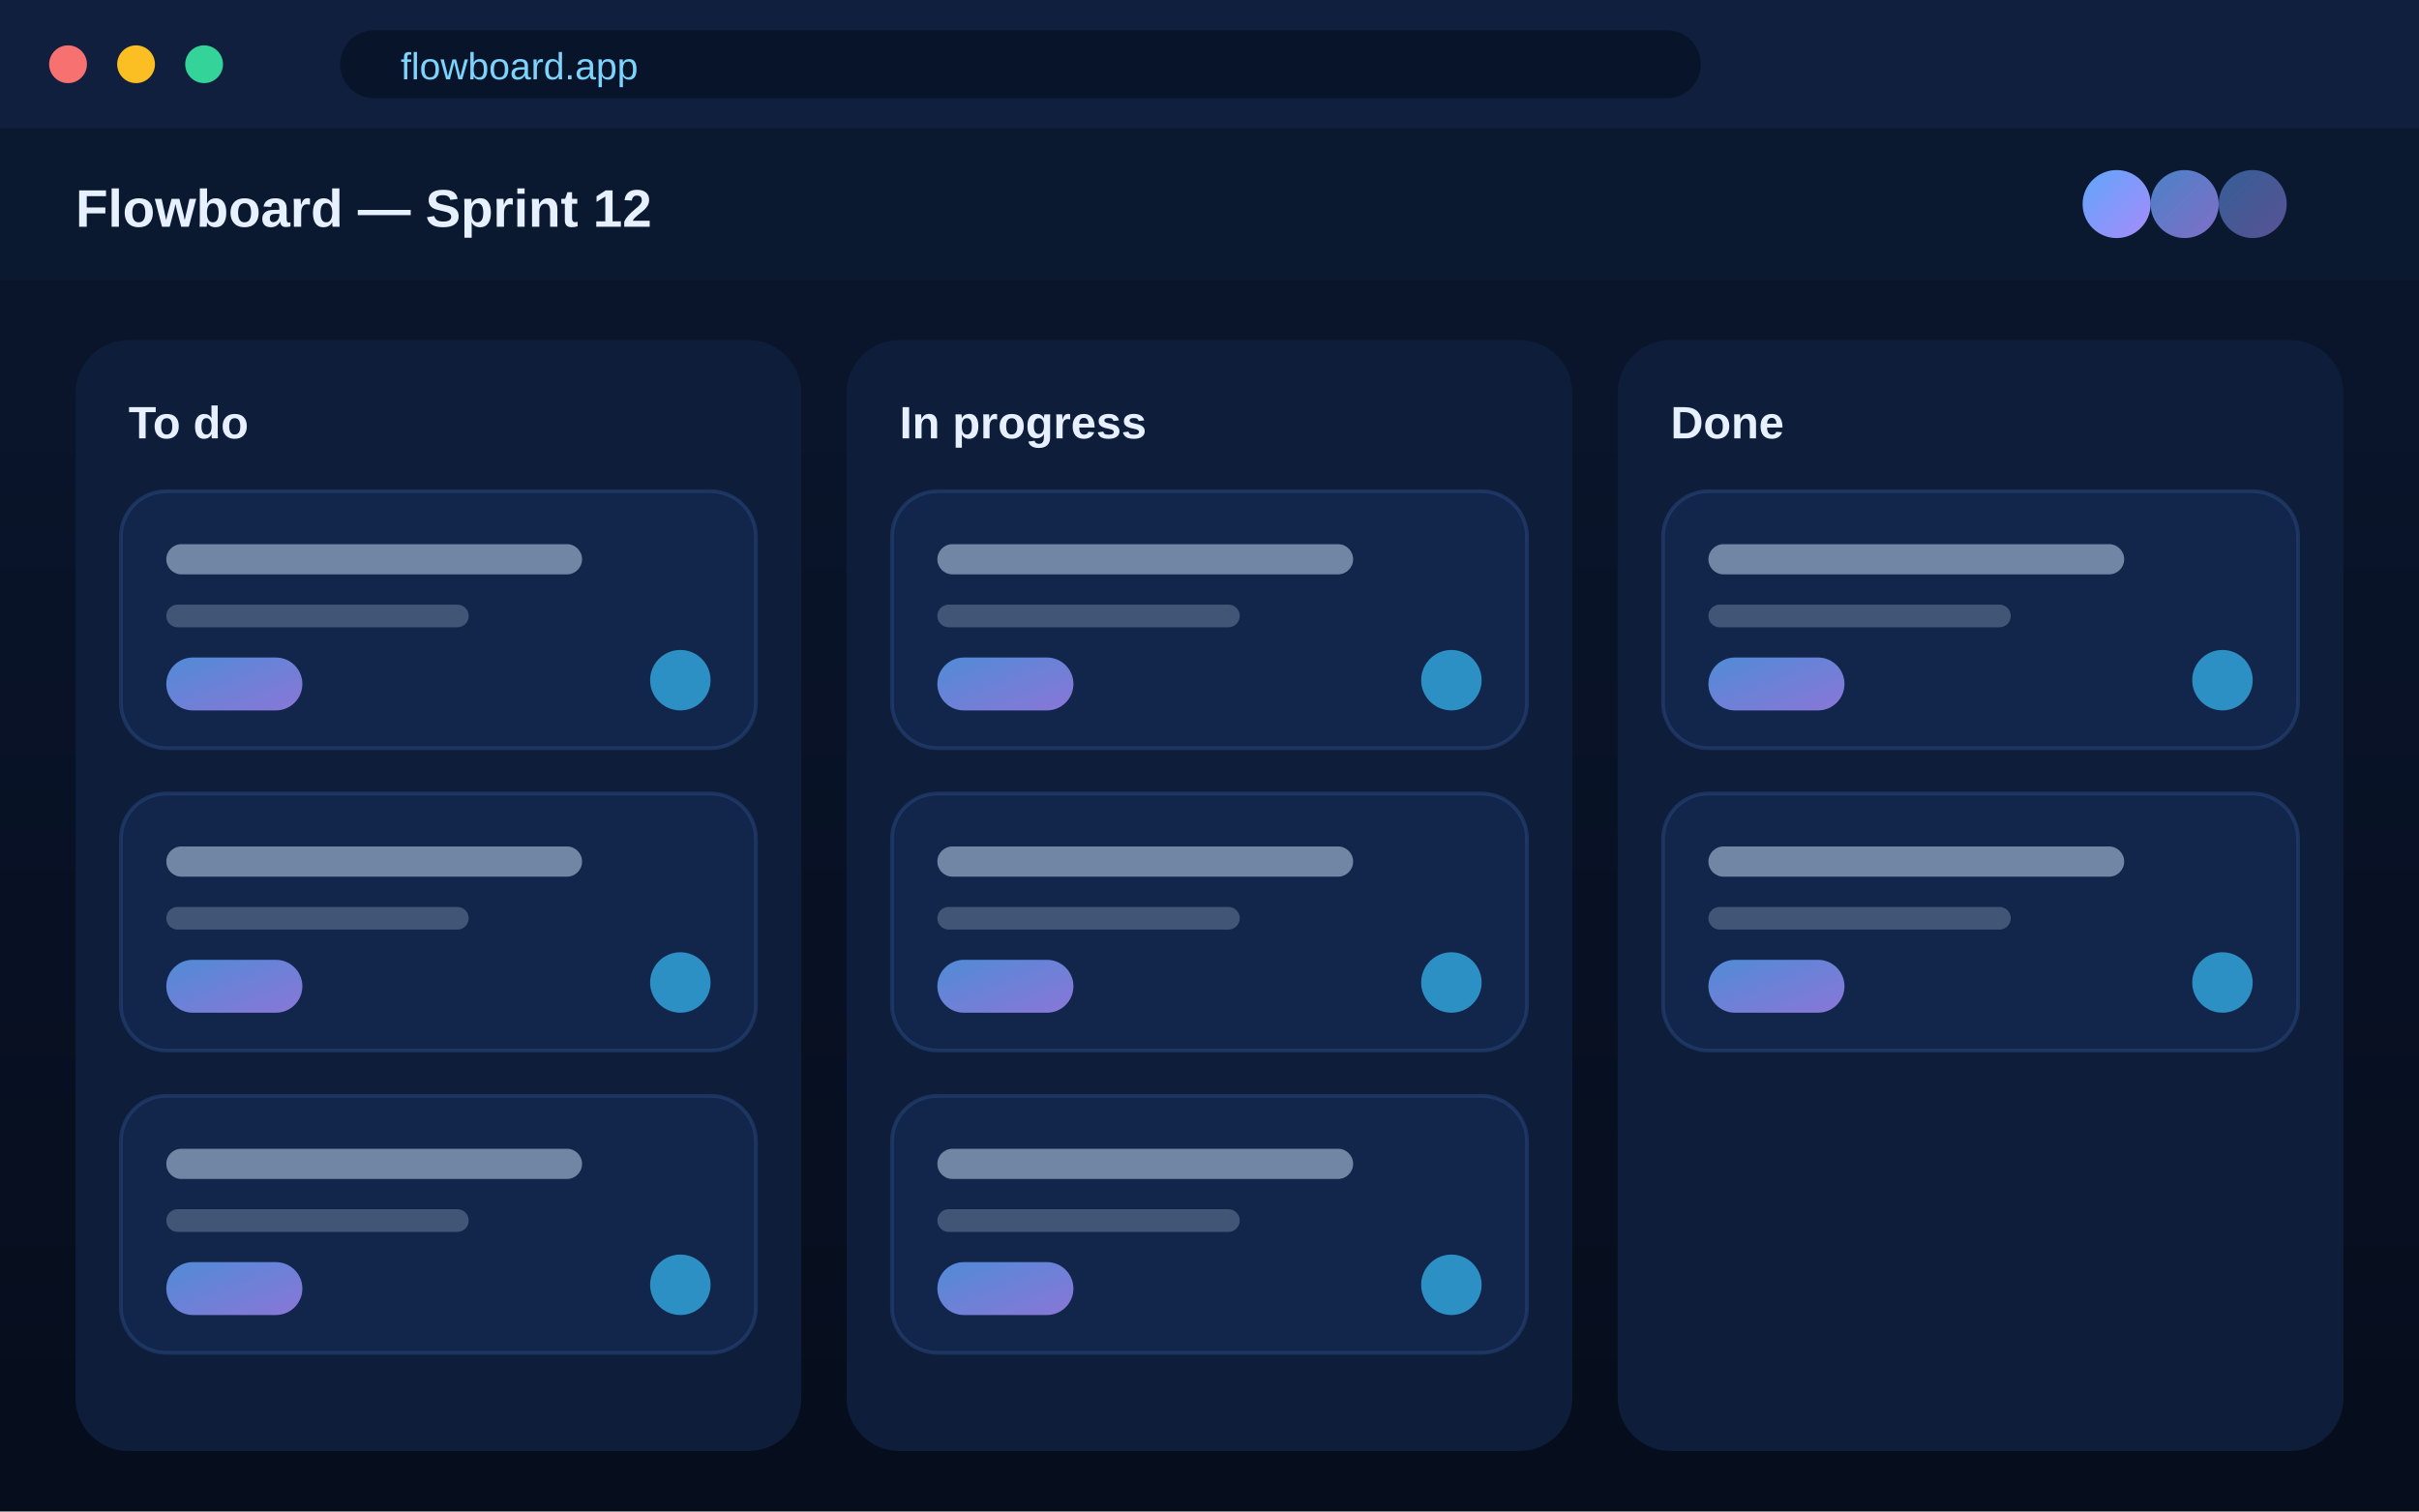
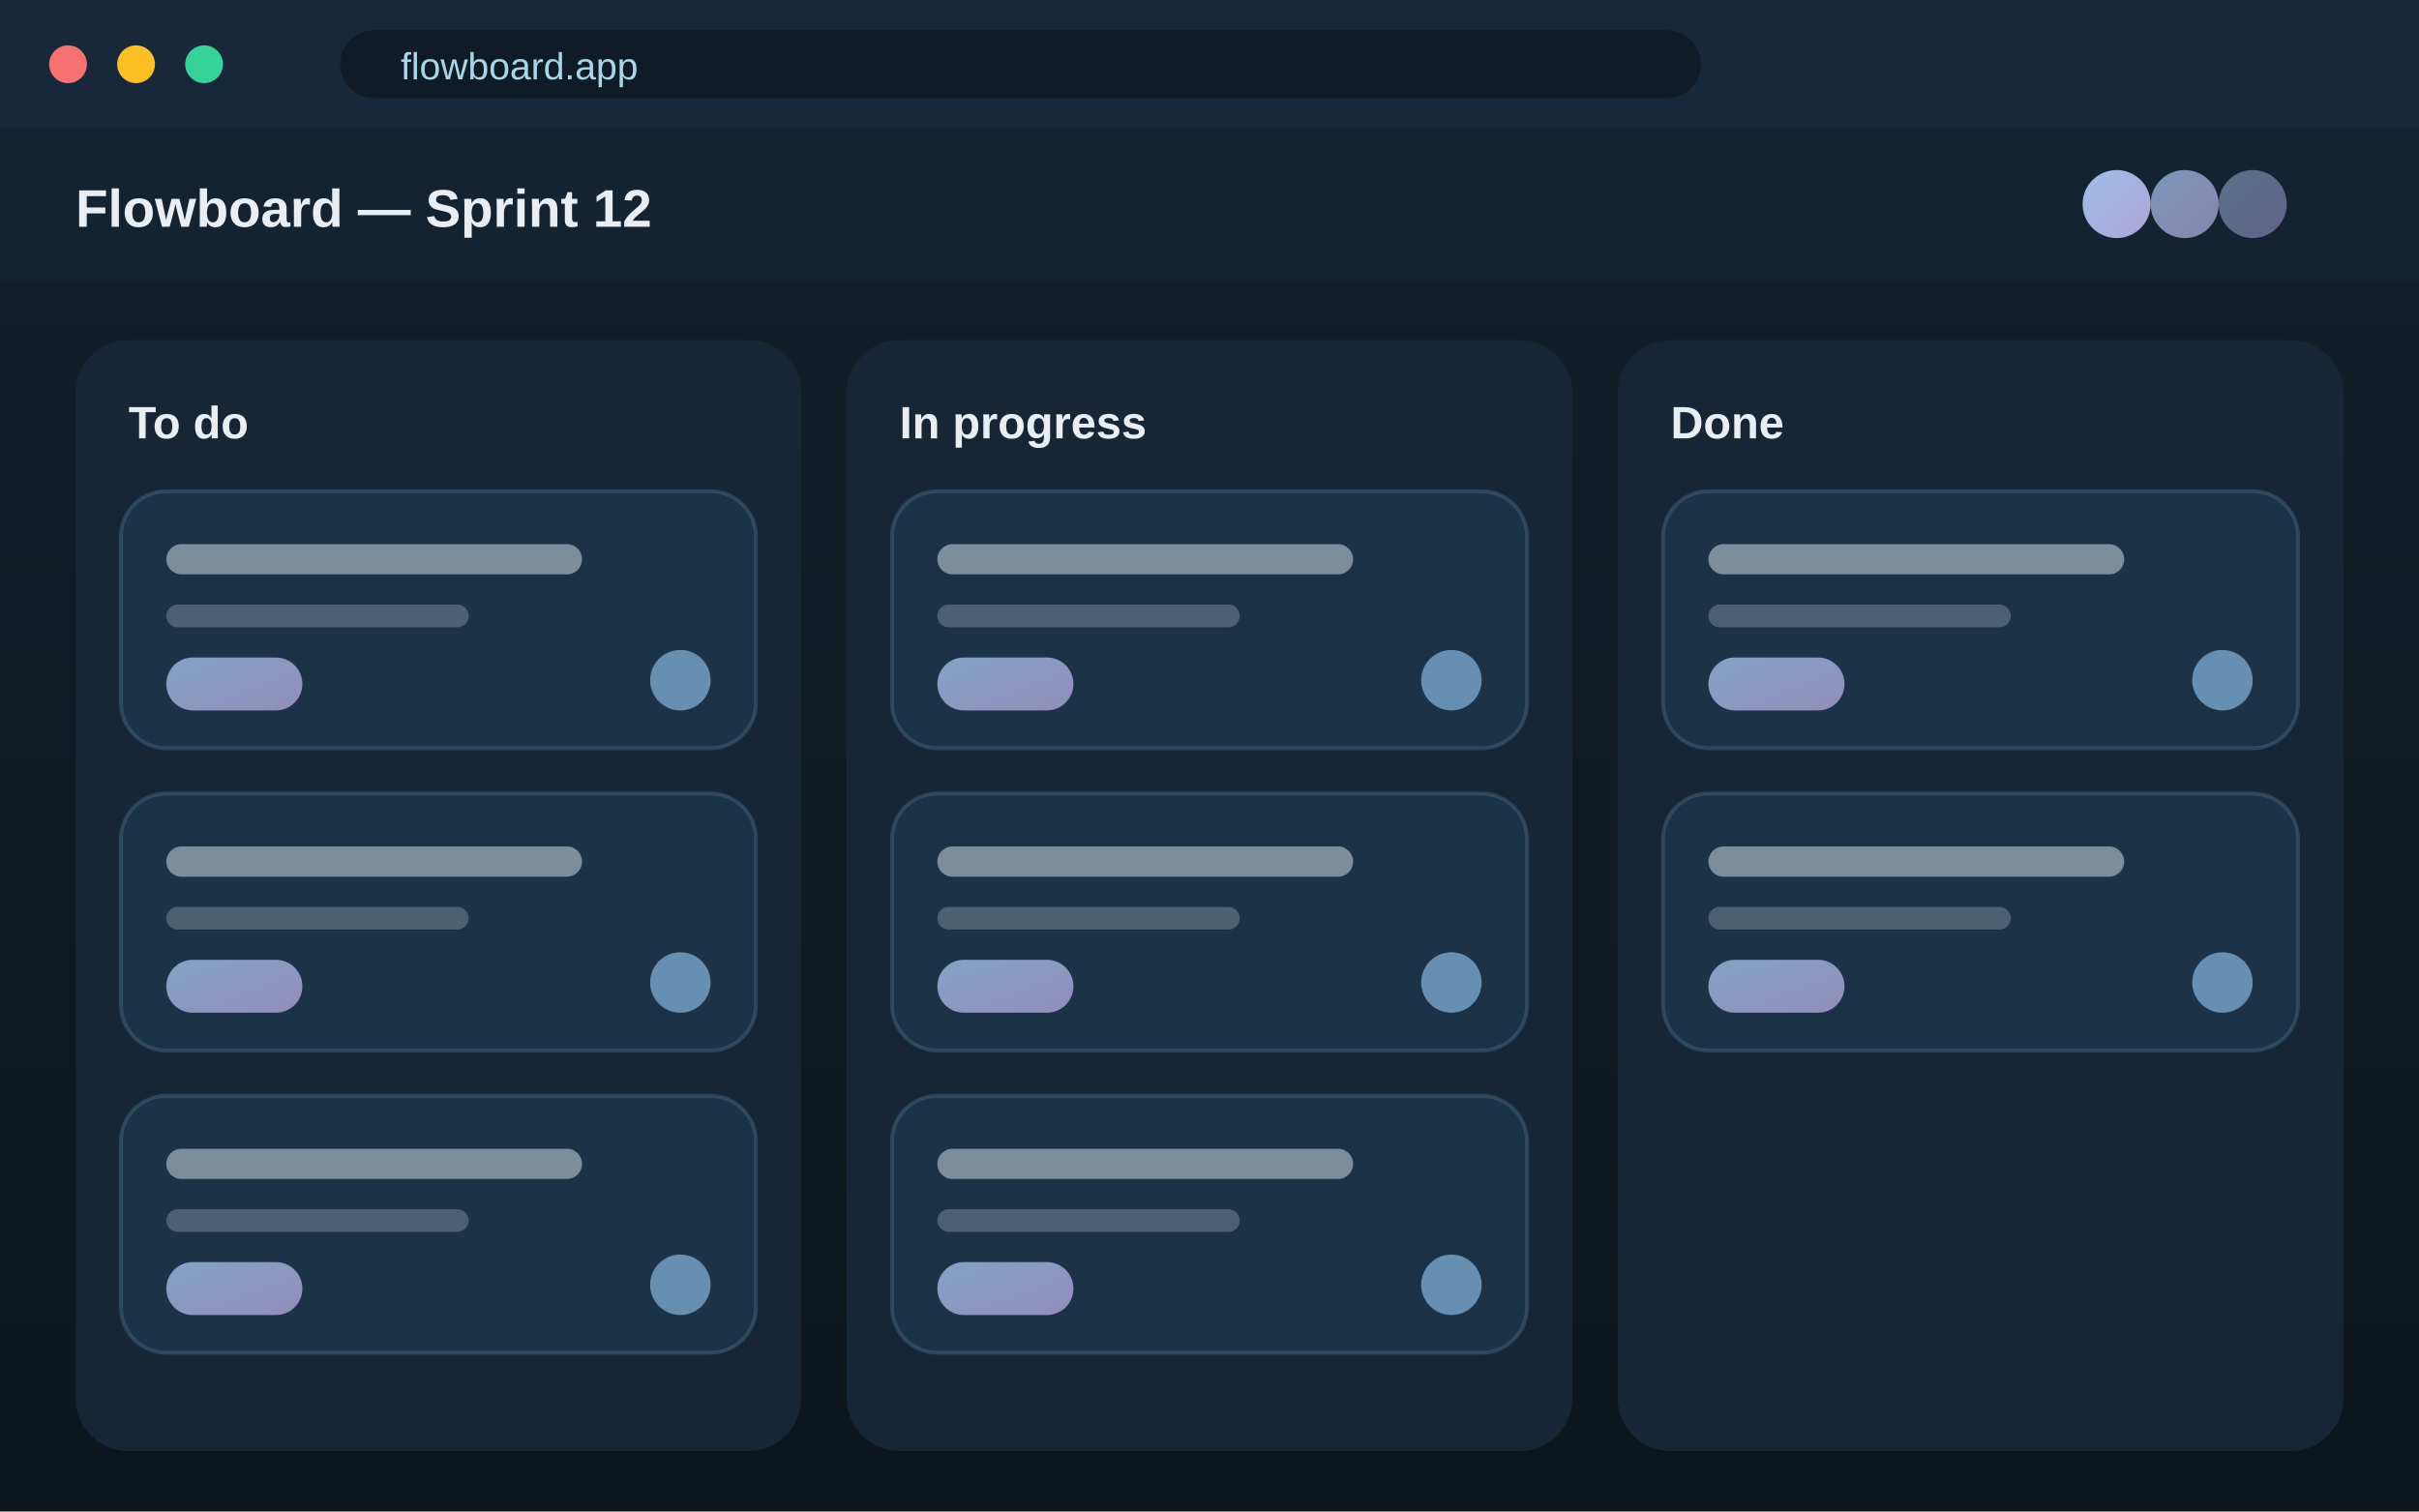
<svg xmlns="http://www.w3.org/2000/svg" viewBox="0 0 640 400" width="640" height="400">
  <defs>
    <linearGradient id="g" x1="0" y1="0" x2="1" y2="1">
-       <stop offset="0" stop-color="#60a5fa" />
-       <stop offset="1" stop-color="#a78bfa" />
+       <stop offset="0" stop-color="#9dbfe6" />
+       <stop offset="1" stop-color="#b0a4d8" />
    </linearGradient>
    <linearGradient id="bg" x1="0" y1="0" x2="0" y2="1">
-       <stop offset="0" stop-color="#0b1730" />
-       <stop offset="1" stop-color="#060d1c" />
+       <stop offset="0" stop-color="#13212b" />
+       <stop offset="1" stop-color="#0c151c" />
    </linearGradient>
  </defs>
  <rect width="640" height="400" fill="url(#bg)" />
-   <rect x="0" y="0" width="640" height="34" fill="#0f1f3d" />
+   <rect x="0" y="0" width="640" height="34" fill="#17283a" />
  <circle cx="18" cy="17" r="5" fill="#f87171" />
  <circle cx="36" cy="17" r="5" fill="#fbbf24" />
  <circle cx="54" cy="17" r="5" fill="#34d399" />
-   <rect x="90" y="8" width="360" height="18" rx="9" fill="#08142a" />
-   <text x="106" y="21" font-family="Segoe UI,Arial" font-size="10" fill="#7dd3fc">flowboard.app</text>
-   <rect y="34" width="640" height="40" fill="#0a1830" />
-   <text x="20" y="60" font-family="Segoe UI,Arial" font-weight="700" font-size="14" fill="#e6f0ff">Flowboard — Sprint 12</text>
+   <rect x="90" y="8" width="360" height="18" rx="9" fill="#0f1b26" />
+   <text x="106" y="21" font-family="Segoe UI,Arial" font-size="10" fill="#a9d6e8">flowboard.app</text>
+   <rect y="34" width="640" height="40" fill="#142332" />
+   <text x="20" y="60" font-family="Segoe UI,Arial" font-weight="700" font-size="14" fill="#e8eef3">Flowboard — Sprint 12</text>
  <circle cx="560" cy="54" r="9" fill="url(#g)" opacity="1" />
  <circle cx="578" cy="54" r="9" fill="url(#g)" opacity="0.75" />
  <circle cx="596" cy="54" r="9" fill="url(#g)" opacity="0.5" />
-   <rect x="20" y="90" width="192" height="294" rx="14" fill="#0d1d3a" />
-   <text x="34" y="116" font-family="Segoe UI,Arial" font-weight="700" font-size="12" fill="#e6f0ff">To do</text>
-   <rect x="32" y="130" width="168" height="68" rx="12" fill="#12254a" stroke="#2a4a80" stroke-opacity=".5" />
-   <rect x="44" y="144" width="110" height="8" rx="4" fill="#cfe8ff" opacity="0.5" />
-   <rect x="44" y="160" width="80" height="6" rx="3" fill="#cfe8ff" opacity="0.25" />
+   <rect x="20" y="90" width="192" height="294" rx="14" fill="#162636" />
+   <text x="34" y="116" font-family="Segoe UI,Arial" font-weight="700" font-size="12" fill="#e8eef3">To do</text>
+   <rect x="32" y="130" width="168" height="68" rx="12" fill="#1c3347" stroke="#44647f" stroke-opacity=".5" />
+   <rect x="44" y="144" width="110" height="8" rx="4" fill="#dbe8ef" opacity="0.5" />
+   <rect x="44" y="160" width="80" height="6" rx="3" fill="#dbe8ef" opacity="0.25" />
  <rect x="44" y="174" width="36" height="14" rx="7" fill="url(#g)" opacity=".8" />
-   <circle cx="180" cy="180" r="8" fill="#38bdf8" opacity=".7" />
-   <rect x="32" y="210" width="168" height="68" rx="12" fill="#12254a" stroke="#2a4a80" stroke-opacity=".5" />
-   <rect x="44" y="224" width="110" height="8" rx="4" fill="#cfe8ff" opacity="0.5" />
-   <rect x="44" y="240" width="80" height="6" rx="3" fill="#cfe8ff" opacity="0.25" />
+   <circle cx="180" cy="180" r="8" fill="#86b6e0" opacity=".7" />
+   <rect x="32" y="210" width="168" height="68" rx="12" fill="#1c3347" stroke="#44647f" stroke-opacity=".5" />
+   <rect x="44" y="224" width="110" height="8" rx="4" fill="#dbe8ef" opacity="0.5" />
+   <rect x="44" y="240" width="80" height="6" rx="3" fill="#dbe8ef" opacity="0.25" />
  <rect x="44" y="254" width="36" height="14" rx="7" fill="url(#g)" opacity=".8" />
-   <circle cx="180" cy="260" r="8" fill="#38bdf8" opacity=".7" />
-   <rect x="32" y="290" width="168" height="68" rx="12" fill="#12254a" stroke="#2a4a80" stroke-opacity=".5" />
-   <rect x="44" y="304" width="110" height="8" rx="4" fill="#cfe8ff" opacity="0.5" />
-   <rect x="44" y="320" width="80" height="6" rx="3" fill="#cfe8ff" opacity="0.25" />
+   <circle cx="180" cy="260" r="8" fill="#86b6e0" opacity=".7" />
+   <rect x="32" y="290" width="168" height="68" rx="12" fill="#1c3347" stroke="#44647f" stroke-opacity=".5" />
+   <rect x="44" y="304" width="110" height="8" rx="4" fill="#dbe8ef" opacity="0.5" />
+   <rect x="44" y="320" width="80" height="6" rx="3" fill="#dbe8ef" opacity="0.25" />
  <rect x="44" y="334" width="36" height="14" rx="7" fill="url(#g)" opacity=".8" />
-   <circle cx="180" cy="340" r="8" fill="#38bdf8" opacity=".7" />
-   <rect x="224" y="90" width="192" height="294" rx="14" fill="#0d1d3a" />
-   <text x="238" y="116" font-family="Segoe UI,Arial" font-weight="700" font-size="12" fill="#e6f0ff">In progress</text>
-   <rect x="236" y="130" width="168" height="68" rx="12" fill="#12254a" stroke="#2a4a80" stroke-opacity=".5" />
-   <rect x="248" y="144" width="110" height="8" rx="4" fill="#cfe8ff" opacity="0.5" />
-   <rect x="248" y="160" width="80" height="6" rx="3" fill="#cfe8ff" opacity="0.25" />
+   <circle cx="180" cy="340" r="8" fill="#86b6e0" opacity=".7" />
+   <rect x="224" y="90" width="192" height="294" rx="14" fill="#162636" />
+   <text x="238" y="116" font-family="Segoe UI,Arial" font-weight="700" font-size="12" fill="#e8eef3">In progress</text>
+   <rect x="236" y="130" width="168" height="68" rx="12" fill="#1c3347" stroke="#44647f" stroke-opacity=".5" />
+   <rect x="248" y="144" width="110" height="8" rx="4" fill="#dbe8ef" opacity="0.5" />
+   <rect x="248" y="160" width="80" height="6" rx="3" fill="#dbe8ef" opacity="0.25" />
  <rect x="248" y="174" width="36" height="14" rx="7" fill="url(#g)" opacity=".8" />
-   <circle cx="384" cy="180" r="8" fill="#38bdf8" opacity=".7" />
-   <rect x="236" y="210" width="168" height="68" rx="12" fill="#12254a" stroke="#2a4a80" stroke-opacity=".5" />
-   <rect x="248" y="224" width="110" height="8" rx="4" fill="#cfe8ff" opacity="0.5" />
-   <rect x="248" y="240" width="80" height="6" rx="3" fill="#cfe8ff" opacity="0.25" />
+   <circle cx="384" cy="180" r="8" fill="#86b6e0" opacity=".7" />
+   <rect x="236" y="210" width="168" height="68" rx="12" fill="#1c3347" stroke="#44647f" stroke-opacity=".5" />
+   <rect x="248" y="224" width="110" height="8" rx="4" fill="#dbe8ef" opacity="0.5" />
+   <rect x="248" y="240" width="80" height="6" rx="3" fill="#dbe8ef" opacity="0.25" />
  <rect x="248" y="254" width="36" height="14" rx="7" fill="url(#g)" opacity=".8" />
-   <circle cx="384" cy="260" r="8" fill="#38bdf8" opacity=".7" />
-   <rect x="236" y="290" width="168" height="68" rx="12" fill="#12254a" stroke="#2a4a80" stroke-opacity=".5" />
-   <rect x="248" y="304" width="110" height="8" rx="4" fill="#cfe8ff" opacity="0.5" />
-   <rect x="248" y="320" width="80" height="6" rx="3" fill="#cfe8ff" opacity="0.25" />
+   <circle cx="384" cy="260" r="8" fill="#86b6e0" opacity=".7" />
+   <rect x="236" y="290" width="168" height="68" rx="12" fill="#1c3347" stroke="#44647f" stroke-opacity=".5" />
+   <rect x="248" y="304" width="110" height="8" rx="4" fill="#dbe8ef" opacity="0.5" />
+   <rect x="248" y="320" width="80" height="6" rx="3" fill="#dbe8ef" opacity="0.25" />
  <rect x="248" y="334" width="36" height="14" rx="7" fill="url(#g)" opacity=".8" />
-   <circle cx="384" cy="340" r="8" fill="#38bdf8" opacity=".7" />
-   <rect x="428" y="90" width="192" height="294" rx="14" fill="#0d1d3a" />
-   <text x="442" y="116" font-family="Segoe UI,Arial" font-weight="700" font-size="12" fill="#e6f0ff">Done</text>
-   <rect x="440" y="130" width="168" height="68" rx="12" fill="#12254a" stroke="#2a4a80" stroke-opacity=".5" />
-   <rect x="452" y="144" width="110" height="8" rx="4" fill="#cfe8ff" opacity="0.5" />
-   <rect x="452" y="160" width="80" height="6" rx="3" fill="#cfe8ff" opacity="0.25" />
+   <circle cx="384" cy="340" r="8" fill="#86b6e0" opacity=".7" />
+   <rect x="428" y="90" width="192" height="294" rx="14" fill="#162636" />
+   <text x="442" y="116" font-family="Segoe UI,Arial" font-weight="700" font-size="12" fill="#e8eef3">Done</text>
+   <rect x="440" y="130" width="168" height="68" rx="12" fill="#1c3347" stroke="#44647f" stroke-opacity=".5" />
+   <rect x="452" y="144" width="110" height="8" rx="4" fill="#dbe8ef" opacity="0.5" />
+   <rect x="452" y="160" width="80" height="6" rx="3" fill="#dbe8ef" opacity="0.25" />
  <rect x="452" y="174" width="36" height="14" rx="7" fill="url(#g)" opacity=".8" />
-   <circle cx="588" cy="180" r="8" fill="#38bdf8" opacity=".7" />
-   <rect x="440" y="210" width="168" height="68" rx="12" fill="#12254a" stroke="#2a4a80" stroke-opacity=".5" />
-   <rect x="452" y="224" width="110" height="8" rx="4" fill="#cfe8ff" opacity="0.5" />
-   <rect x="452" y="240" width="80" height="6" rx="3" fill="#cfe8ff" opacity="0.25" />
+   <circle cx="588" cy="180" r="8" fill="#86b6e0" opacity=".7" />
+   <rect x="440" y="210" width="168" height="68" rx="12" fill="#1c3347" stroke="#44647f" stroke-opacity=".5" />
+   <rect x="452" y="224" width="110" height="8" rx="4" fill="#dbe8ef" opacity="0.5" />
+   <rect x="452" y="240" width="80" height="6" rx="3" fill="#dbe8ef" opacity="0.25" />
  <rect x="452" y="254" width="36" height="14" rx="7" fill="url(#g)" opacity=".8" />
-   <circle cx="588" cy="260" r="8" fill="#38bdf8" opacity=".7" />
+   <circle cx="588" cy="260" r="8" fill="#86b6e0" opacity=".7" />
</svg>
